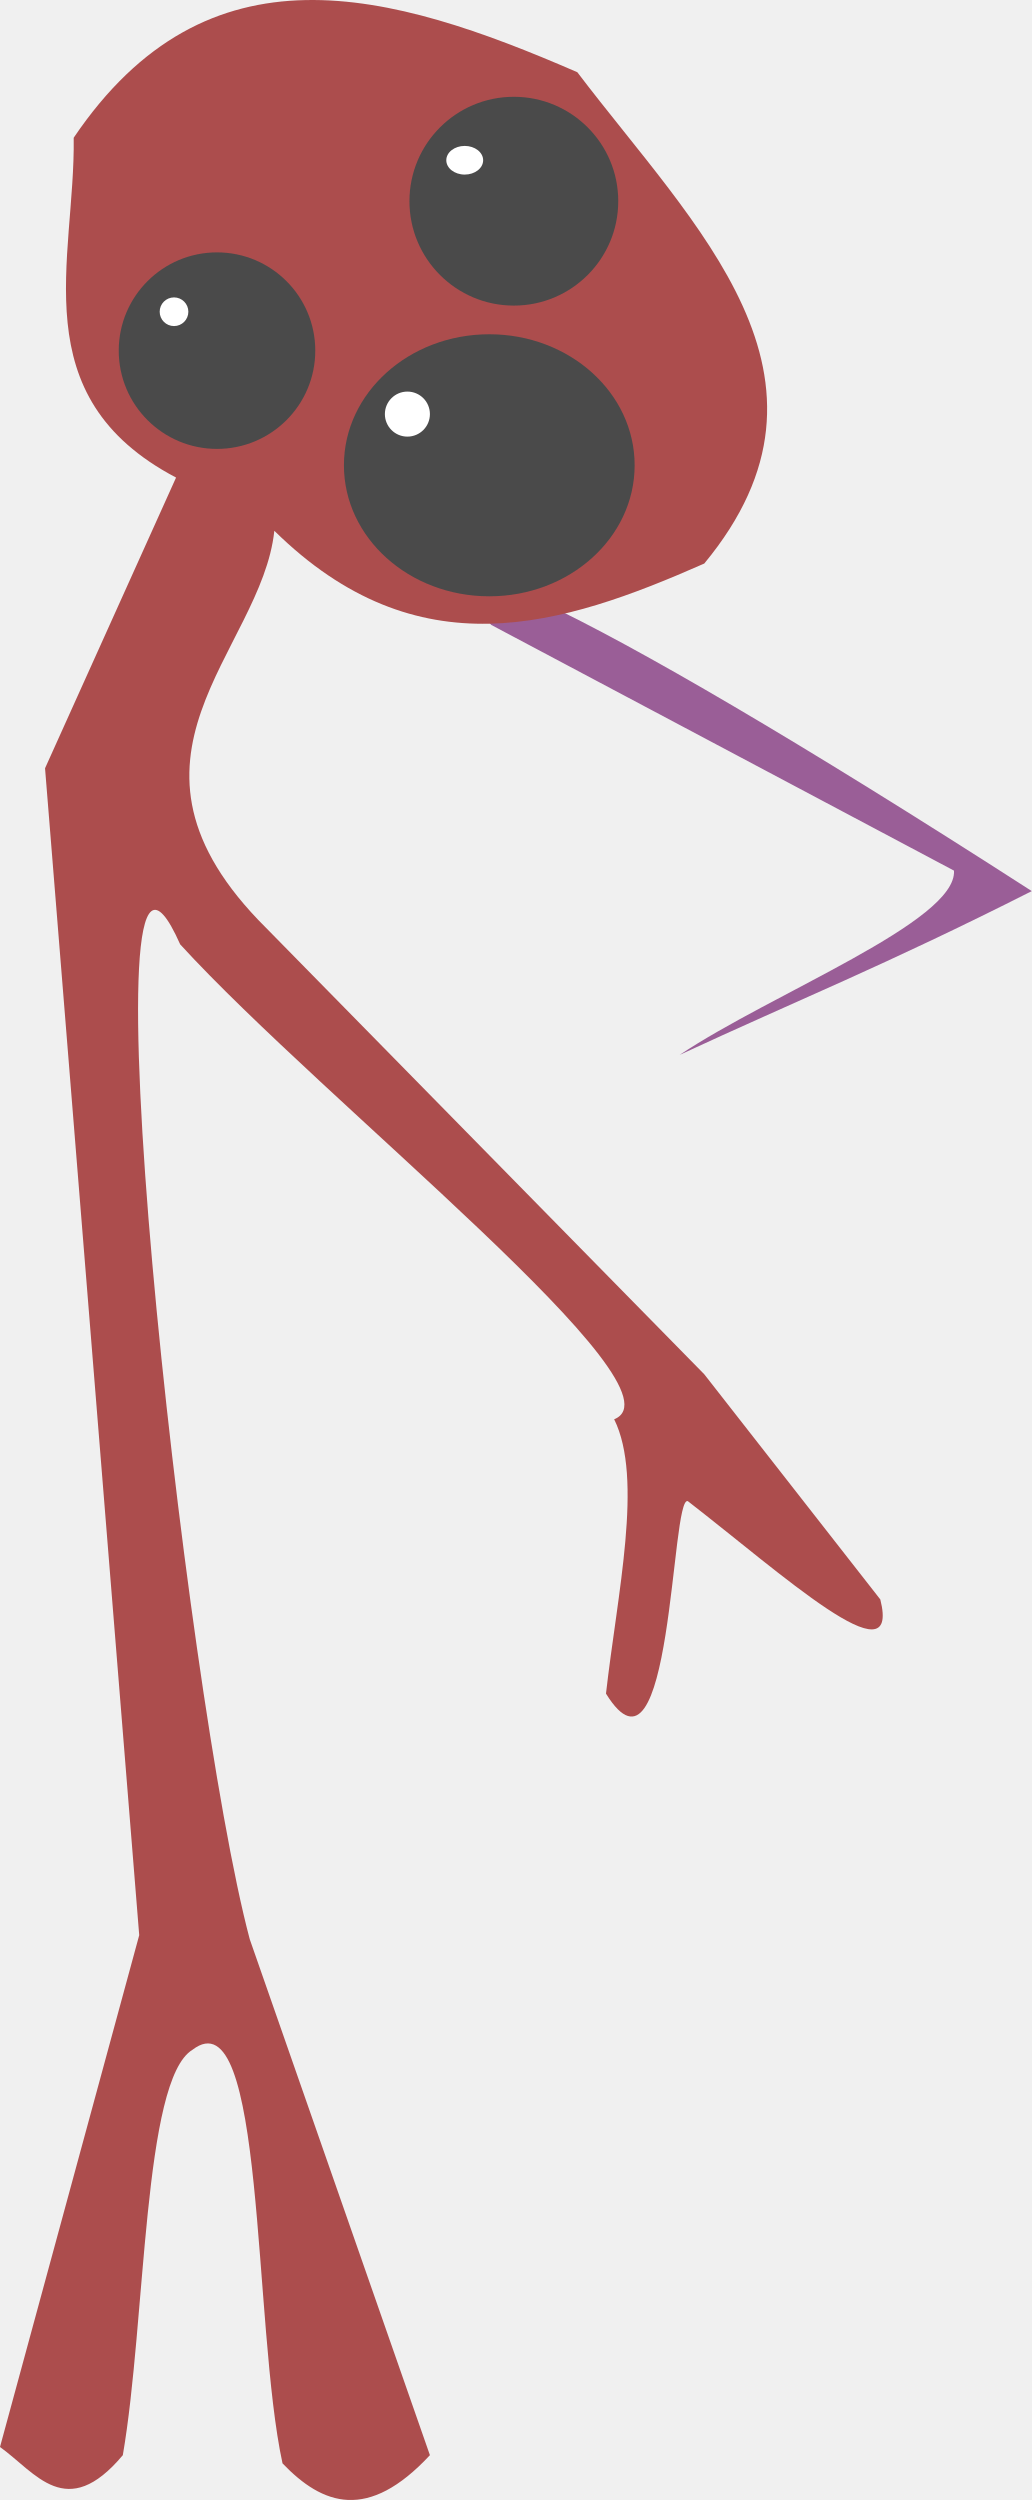
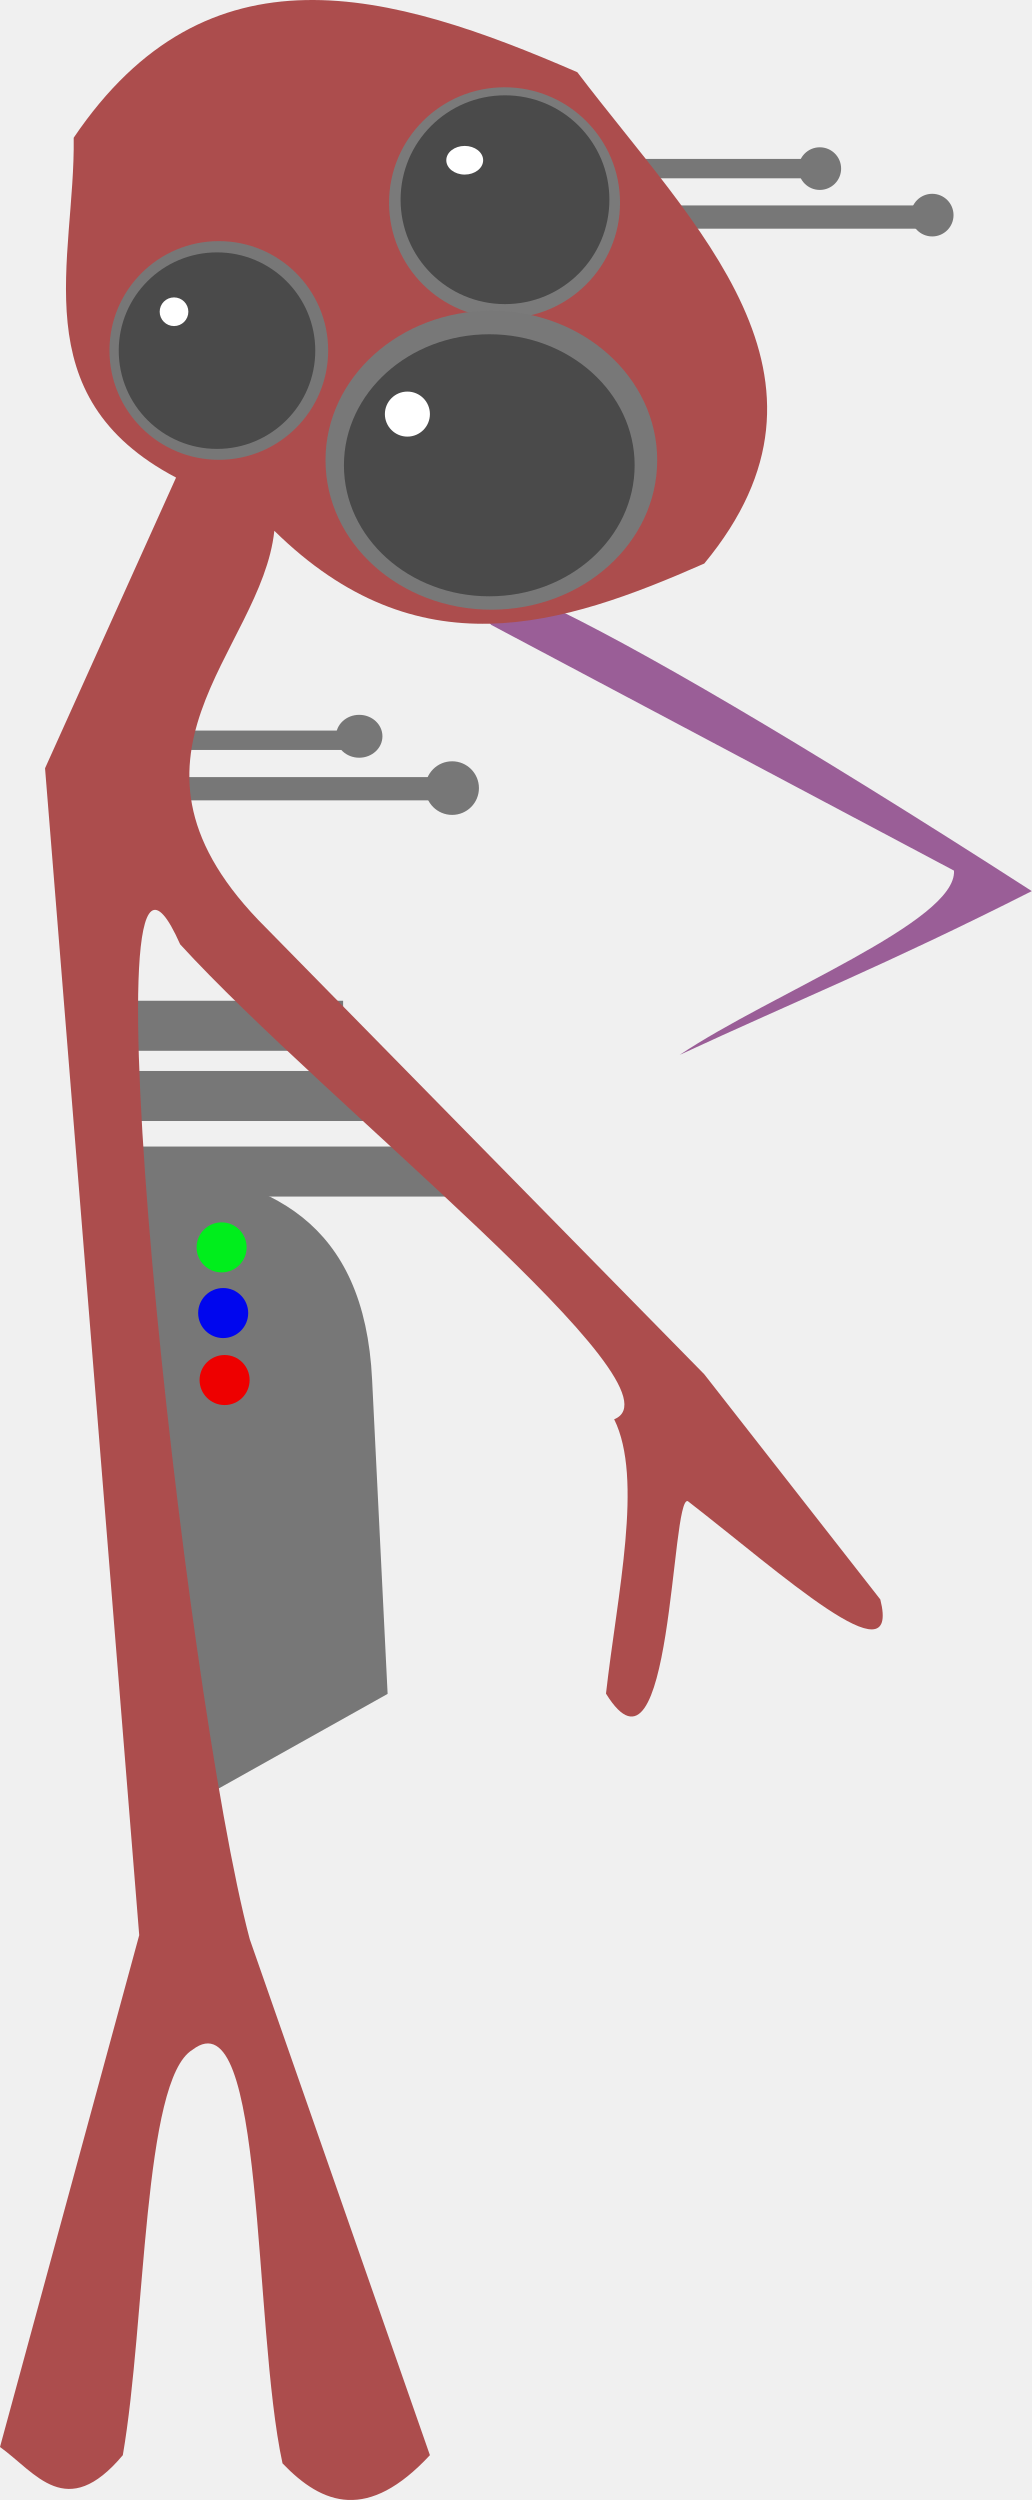
<svg xmlns="http://www.w3.org/2000/svg" width="92.286mm" height="223.605mm" viewBox="0 0 92.286 223.605" version="1.1" id="svg1">
  <defs id="defs1" />
  <g id="layer1" transform="translate(-67.38348,-17.34487)">
+     <rect style="fill:#777777;fill-opacity:1;stroke-width:0.265" id="rect11" width="21.418" height="4.475" x="76.654" y="106.855" />
+     <rect style="fill:#777777;fill-opacity:1;stroke-width:0.287" id="rect11-6" width="25.255" height="4.475" x="76.601" y="113.135" />
+     <rect style="fill:#777777;fill-opacity:1;stroke-width:0.317" id="rect11-2" width="30.689" height="4.475" x="76.799" y="119.894" />
+     <path style="fill:#777777;fill-opacity:1;stroke-width:0.265" d="m 80.558,121.699 c 10.846,0.911 19.429,4.795 20.108,19.068 l 1.387,28.082 -17.334,9.707 -8.321,-56.857 z" id="path11" />
+     <rect style="fill:#777777;fill-opacity:1;stroke-width:0.265" id="rect1" width="25.655" height="2.08" x="124.587" y="35.719" />
+     <rect style="fill:#777777;fill-opacity:1;stroke-width:0.265" id="rect2" width="18.721" height="1.733" x="122.507" y="31.559" />
+     <rect style="fill:#777777;fill-opacity:1;stroke-width:0.265" id="rect1-5" width="25.655" height="2.08" x="82.078" y="86.85" />
+     <rect style="fill:#777777;fill-opacity:1;stroke-width:0.265" id="rect2-9" width="18.721" height="1.733" x="79.998" y="82.689" />
    <path style="fill:#9a5e97;fill-opacity:1;stroke-width:0.265" d="m 111.329,73.243 41.382,21.973 c 0.27,4.554 -16.33,10.983 -24.536,16.48 10.466,-4.861 18.326,-7.986 31.494,-14.649 C 117.607,69.956 101.685,63.449 111.329,73.243 Z" id="path8" />
    <path style="fill:#ac4d4d;fill-opacity:1;stroke-width:0.265" d="M 83.131,60.059 71.412,86.06 79.835,190.432 67.383,236.208 c 3.206,2.299 5.932,6.752 10.986,0.732 2.075,-12.085 1.801,-33.569 6.226,-36.255 6.546,-5.043 5.376,24.636 8.057,36.988 3.595,3.753 7.648,5.216 13.184,-0.732 L 89.723,190.798 C 83.847,168.735 74.429,81.328 83.497,101.808 c 12.94,14.16 45.6,39.738 38.819,42.481 2.627,5.307 0.282,15.587 -0.732,24.536 5.953,9.64 5.787,-17.855 7.324,-17.212 8.303,6.429 19.096,16.252 17.212,8.789 L 130.372,140.26 91.187,100.343 C 75.88,85.142 90.772,75.691 91.92,64.82 c 12.818,12.605 25.635,8.58 38.453,2.93 13.794,-16.677 -0.828,-30.075 -11.353,-43.946 -16.794,-7.298 -33.062,-11.862 -45.044,5.859 0.148,10.906 -4.655,23.133 9.155,30.396 z" id="path1" />
-     <circle style="fill:#4a4a4a;fill-opacity:1;stroke-width:0.265" id="path2" cx="113.343" cy="35.34" r="9.338" />
+     <circle style="fill:#7a7a7a;fill-opacity:1;stroke-width:0.293" id="path2-1" cx="112.511" cy="35.48" r="10.329" />
+     <circle style="fill:#4a4a4a;fill-opacity:1;stroke-width:0.265" id="path2" cx="112.551" cy="35.208" r="9.338" />
+     <circle style="fill:#777777;fill-opacity:1;stroke-width:0.294" id="path3-3" cx="86.955" cy="48.691" r="9.78" />
    <circle style="fill:#4a4a4a;fill-opacity:1;stroke-width:0.265" id="path3" cx="86.793" cy="48.707" r="8.789" />
+     <ellipse style="fill:#787878;fill-opacity:1;stroke-width:0.302" id="path4-3" cx="111.331" cy="58.507" rx="14.833" ry="13.37" />
    <ellipse style="fill:#4a4a4a;fill-opacity:1;stroke-width:0.265" id="path4" cx="111.146" cy="58.961" rx="13.001" ry="11.719" />
    <circle style="fill:#ffffff;fill-opacity:1;stroke-width:0.265" id="path5" cx="103.822" cy="54.383" r="2.014" />
    <circle style="fill:#ffffff;fill-opacity:1;stroke-width:0.265" id="path6" cx="82.948" cy="45.227" r="1.282" />
    <ellipse style="fill:#ffffff;fill-opacity:1;stroke-width:0.265" id="path7" cx="108.949" cy="31.678" rx="1.648" ry="1.282" />
+     <circle style="fill:#777777;fill-opacity:1;stroke-width:0.265" id="path9" cx="140.708" cy="32.426" r="1.907" />
+     <circle style="fill:#777777;fill-opacity:1;stroke-width:0.265" id="path10" cx="150.762" cy="36.586" r="1.907" />
+     <ellipse style="fill:#777777;fill-opacity:1;stroke-width:0.265" id="path12" cx="99.511" cy="83.199" rx="2.078" ry="1.918" />
+     <circle style="fill:#777777;fill-opacity:1;stroke-width:0.265" id="path13" cx="107.823" cy="87.834" r="2.398" />
+     <circle style="fill:#00ee1c;fill-opacity:1;stroke-width:0.265" id="path14" cx="87.204" cy="128.913" r="2.238" />
+     <circle style="fill:#0006ee;fill-opacity:1;stroke-width:0.265" id="path14-7" cx="87.345" cy="134.787" r="2.238" />
+     <circle style="fill:#ee0000;fill-opacity:1;stroke-width:0.265" id="path14-9" cx="87.472" cy="140.778" r="2.238" />
  </g>
</svg>
